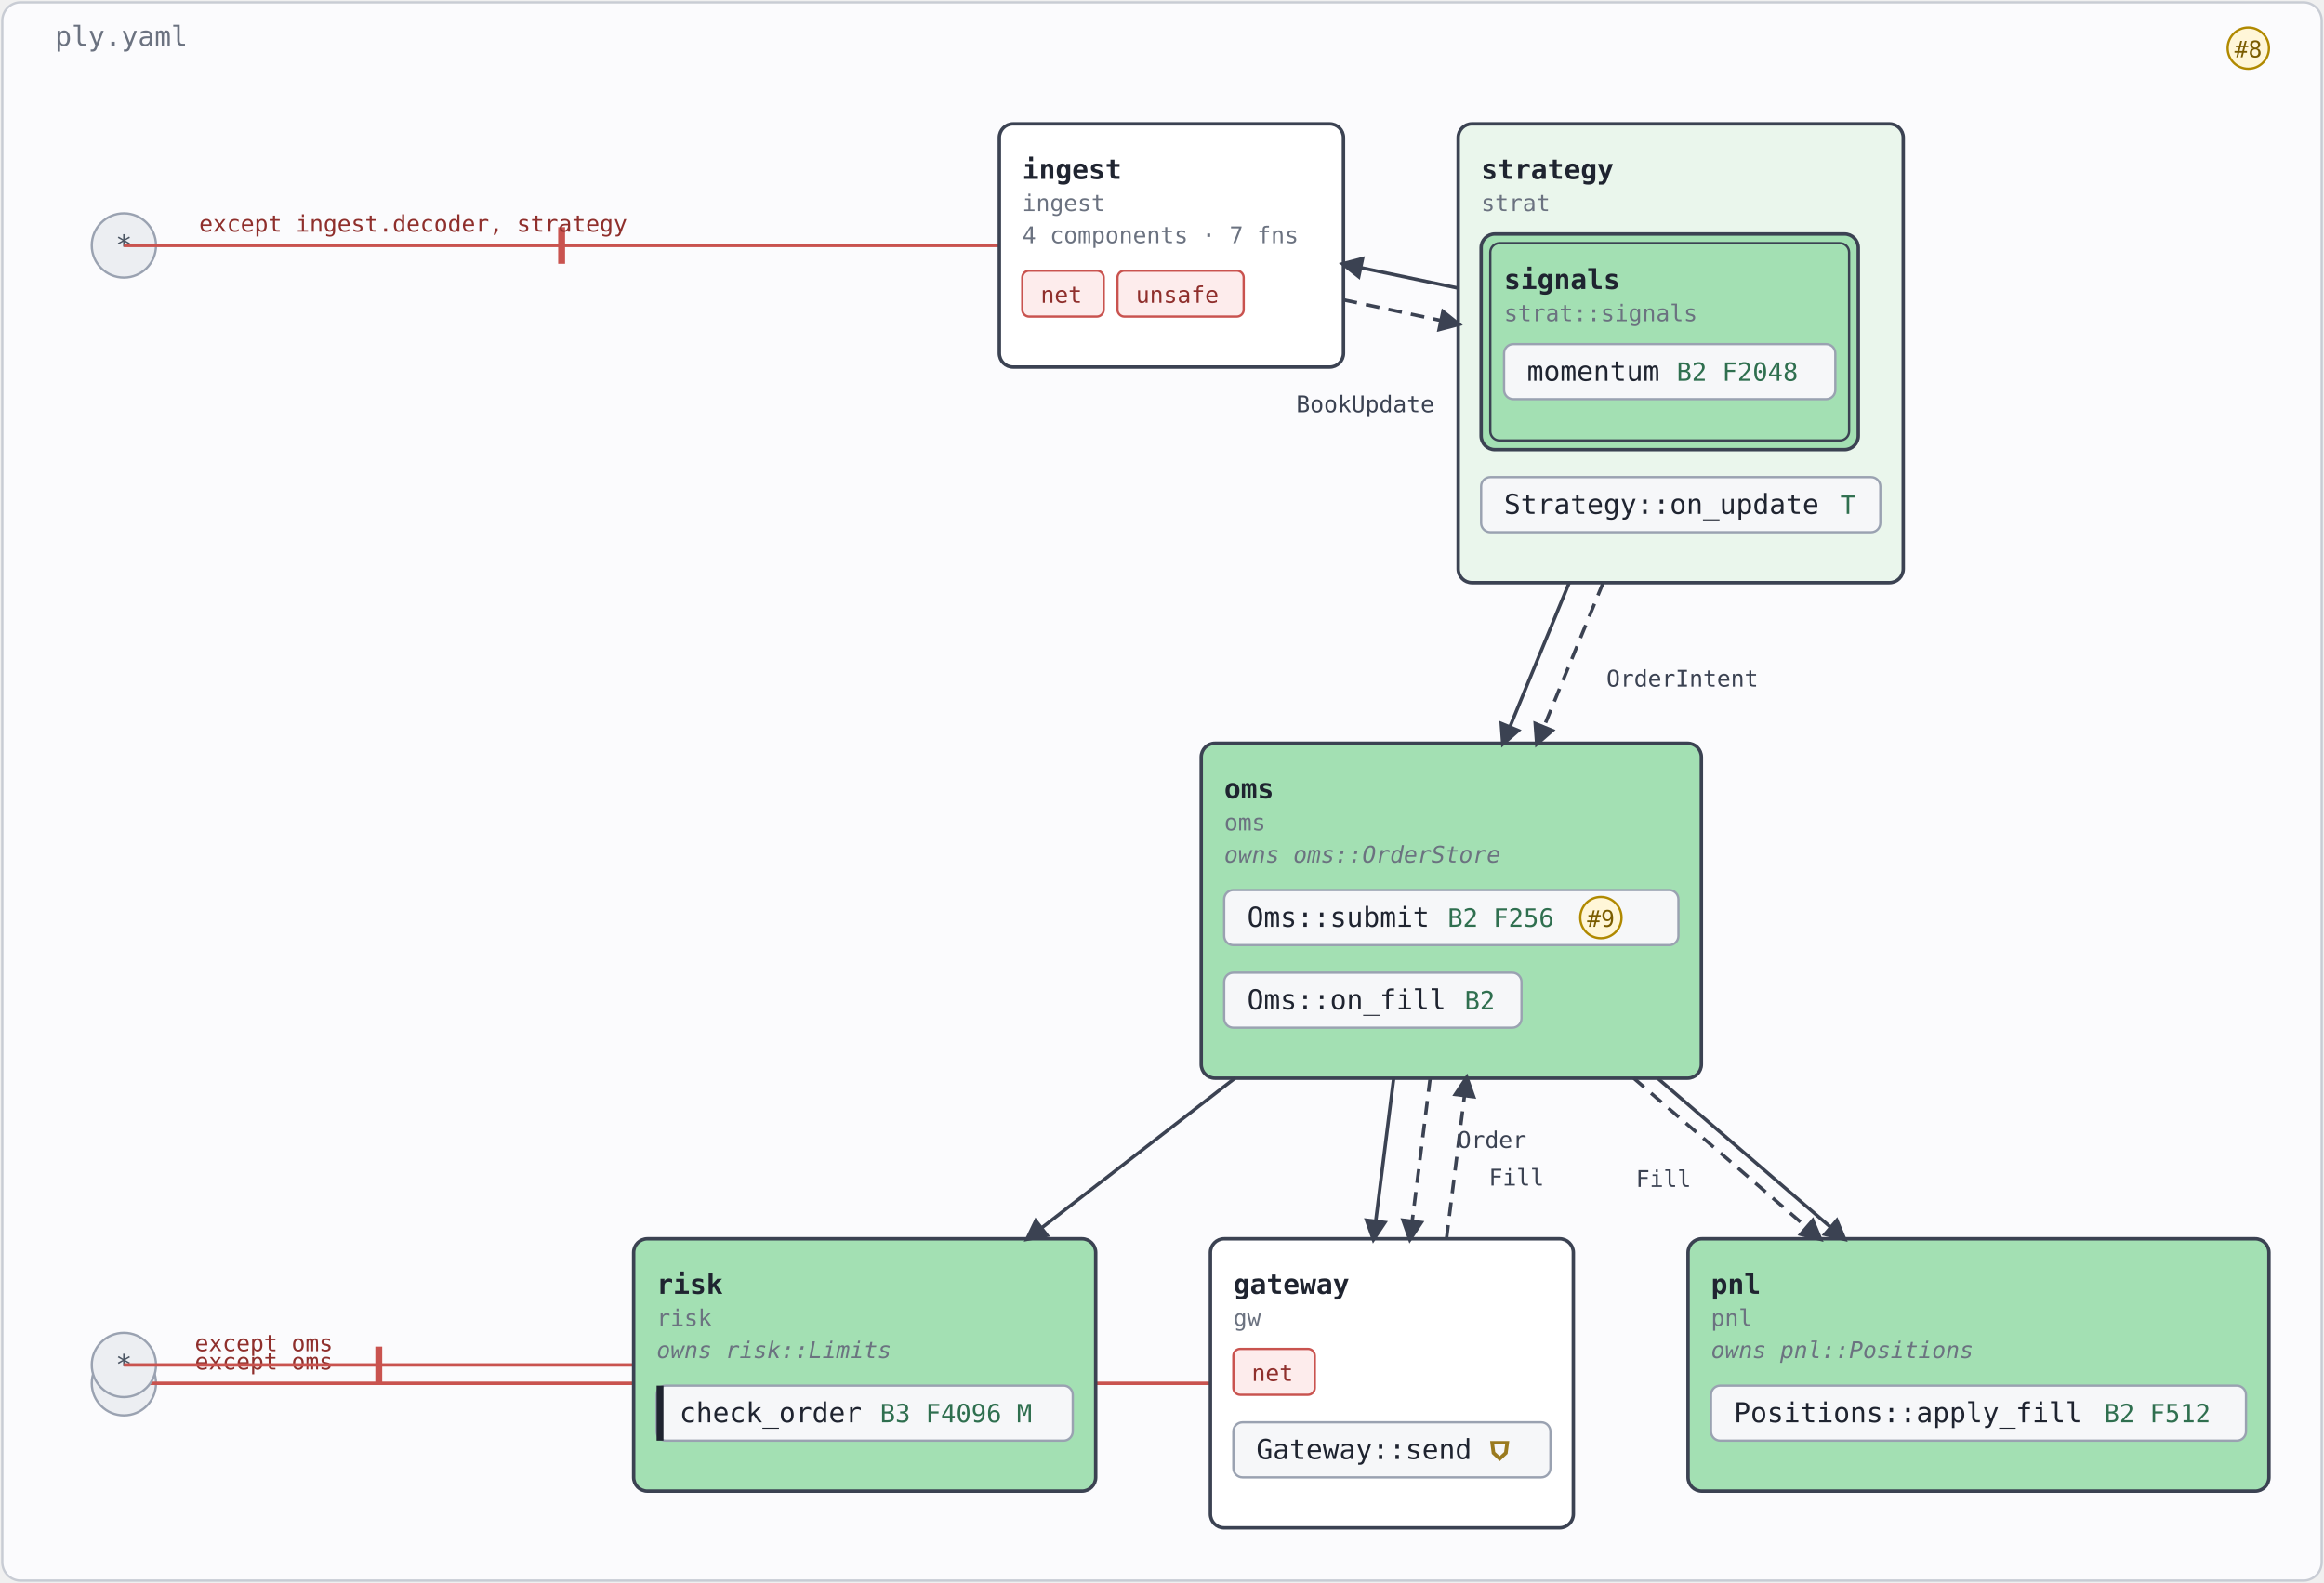
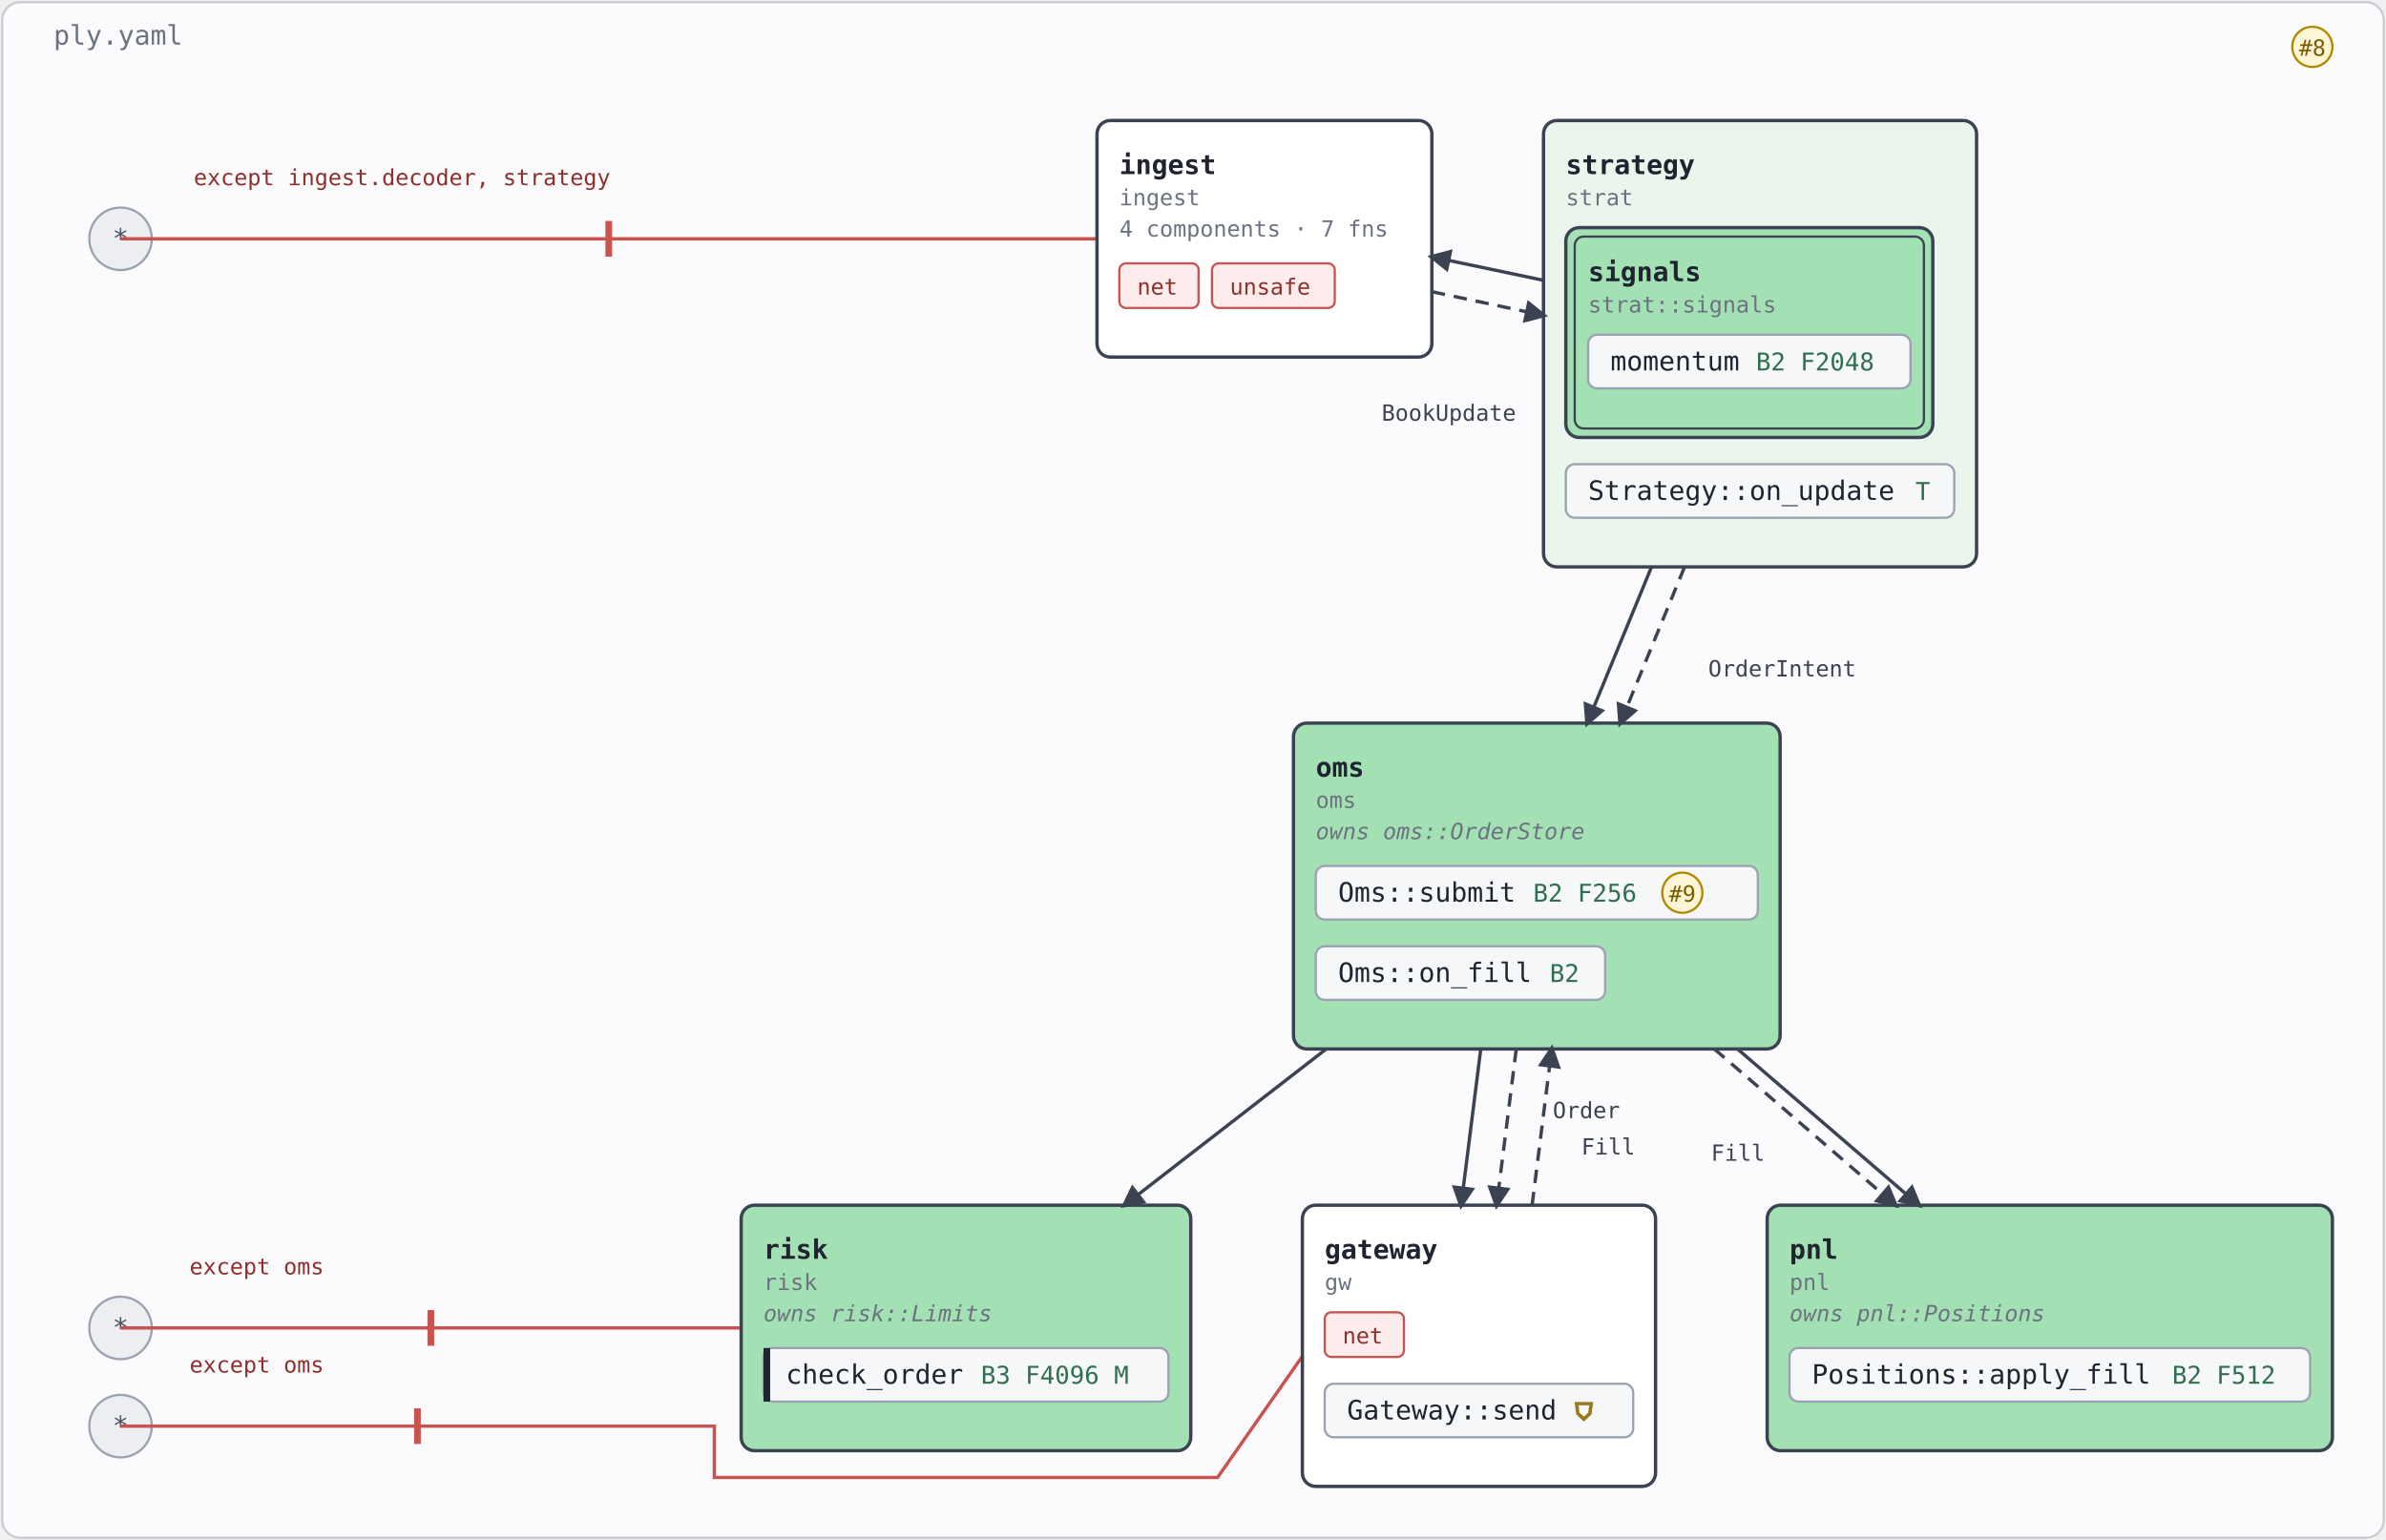
- <svg xmlns="http://www.w3.org/2000/svg" width="1013.0" height="690.0" viewBox="0 0 1013.0 690.0" font-family="monospace" font-size="12">
+ <svg xmlns="http://www.w3.org/2000/svg" width="1068.8" height="690.0" viewBox="0 0 1068.8 690.0" font-family="monospace" font-size="12">
  <style>.workspace-frame{fill:#fbfbfd;stroke:#c8ccd4}.workspace-title{fill:#6b7280}.component-box{stroke:#3b4252;stroke-width:1.5}.hollow-box{stroke-dasharray:6 4}.pure-seal{fill:none;stroke:#3b4252}.component-name{fill:#1f2430;font-weight:bold}.component-anchor{fill:#6b7280;font-size:10px}.component-owns{fill:#6b7280;font-size:10px;font-style:italic}.ceiling-unclaimed{fill:#fff}.ceiling-tested{fill:#eaf6ec}.ceiling-fuzzed{fill:#cdeed3}.ceiling-bounded{fill:#a3e0b3}.ceiling-proved{fill:#78d194}.contract-mark{fill:#1f2430}.cap-badge rect{fill:#fdecec;stroke:#c9534f}.cap-badge text{fill:#8f2f2c;font-size:10px}.profile-tag rect{fill:#eef2fb;stroke:#5570a8}.profile-tag text{fill:#334b78;font-size:10px}.fn-chip-box{fill:#f6f7f9;stroke:#9aa2b1}.fn-name{fill:#1f2430}.fn-checks{fill:#2f6f4f;font-size:11px}.fn-check-with{fill:#6b7280;font-size:10px}.fn-shield{fill:none;stroke:#9a7a1f;font-size:13px}.unresolved-pin circle,.registry-pin circle{fill:#fff6d8;stroke:#b08900}.pin-label{fill:#7a5c00;font-size:10px;text-anchor:middle}.edge-line{fill:none;stroke:#3b4252;stroke-width:1.5}.edge-label{fill:#3b4252;font-size:10px;text-anchor:middle}.deny-line{fill:none;stroke:#c9534f;stroke-width:1.5}.deny-bar{stroke:#c9534f;stroke-width:3}.deny-except{fill:#8f2f2c;font-size:10px;text-anchor:middle}.any-node circle{fill:#eceef2;stroke:#9aa2b1}.any-label{fill:#4b5563;text-anchor:middle}#arrow path{fill:#3b4252}</style>
  <defs>
    <marker id="arrow" viewBox="0 0 10 10" refX="8" refY="5" markerWidth="7" markerHeight="7" orient="auto-start-reverse">
      <path d="M 0 0 L 10 5 L 0 10 z" />
    </marker>
  </defs>
-   <rect class="workspace-frame" x="1" y="1" width="1011.0" height="688.0" rx="8" />
+   <rect class="workspace-frame" x="1" y="1" width="1066.8" height="688.0" rx="8" />
  <text class="workspace-title" x="24.0" y="20">ply.yaml</text>
  <g class="any-node">
-     <circle cx="54.0" cy="603.0" r="14.0" />
-     <text class="any-label" x="54.0" y="607.0">*</text>
+     <circle cx="54.0" cy="107.0" r="14.0" />
+     <text class="any-label" x="54.0" y="111.0">*</text>
  </g>
  <g class="deny-rule">
-     <path class="deny-line" d="M 54.0 603.0 L 527.6 603.0" />
-     <line class="deny-bar" x1="290.8" y1="595.0" x2="290.8" y2="611.0" />
-     <text class="deny-except" x="115.0" y="597.0">except oms</text>
+     <path class="deny-line" d="M 54.0 107.0 L 491.4 107.0" />
+     <line class="deny-bar" x1="272.7" y1="99.0" x2="272.7" y2="115.0" />
+     <text class="deny-except" x="180.1" y="83.0">except ingest.decoder, strategy</text>
  </g>
  <g class="any-node">
    <circle cx="54.0" cy="595.0" r="14.0" />
    <text class="any-label" x="54.0" y="599.0">*</text>
  </g>
  <g class="deny-rule">
-     <path class="deny-line" d="M 54.0 595.0 L 276.2 595.0" />
-     <line class="deny-bar" x1="165.1" y1="587.0" x2="165.1" y2="603.0" />
-     <text class="deny-except" x="115.0" y="589.0">except oms</text>
+     <path class="deny-line" d="M 54.0 595.0 L 332.0 595.0" />
+     <line class="deny-bar" x1="193.0" y1="587.0" x2="193.0" y2="603.0" />
+     <text class="deny-except" x="115.0" y="571.0">except oms</text>
  </g>
  <g class="any-node">
-     <circle cx="54.0" cy="107.0" r="14.0" />
-     <text class="any-label" x="54.0" y="111.0">*</text>
+     <circle cx="54.0" cy="639.0" r="14.0" />
+     <text class="any-label" x="54.0" y="643.0">*</text>
  </g>
  <g class="deny-rule">
-     <path class="deny-line" d="M 54.0 107.0 L 435.6 107.0" />
-     <line class="deny-bar" x1="244.8" y1="99.0" x2="244.8" y2="115.0" />
-     <text class="deny-except" x="180.1" y="101.0">except ingest.decoder, strategy</text>
+     <path class="deny-line" d="M 54.0 639.0 L 320.0 639.0 L 320.0 662.0 L 545.4 662.0 L 583.4 607.7" />
+     <line class="deny-bar" x1="187.0" y1="631.0" x2="187.0" y2="647.0" />
+     <text class="deny-except" x="115.0" y="615.0">except oms</text>
  </g>
  <g class="registry-pin">
-     <circle cx="980.0" cy="21.0" r="9.0" />
-     <text class="pin-label" x="980.0" y="25.0">#8</text>
+     <circle cx="1035.8" cy="21.0" r="9.0" />
+     <text class="pin-label" x="1035.8" y="25.0">#8</text>
  </g>
-   <g transform="translate(435.6,54.0)">
+   <g transform="translate(491.4,54.0)">
    <g class="component" data-name="ingest">
      <rect class="component-box ceiling-unclaimed" x="0" y="0" width="150.0" height="106.0" rx="6" />
      <text class="component-name" x="10.0" y="24.0">ingest</text>
      <text class="component-anchor" x="10.0" y="38.0">ingest</text>
      <text class="component-anchor" x="10.0" y="52.0">4 components · 7 fns</text>
      <g class="cap-badge">
        <rect x="10.0" y="64.0" width="35.5" height="20.0" rx="3" />
        <text x="18.0" y="78.0">net</text>
      </g>
      <g class="cap-badge">
        <rect x="51.5" y="64.0" width="55.0" height="20.0" rx="3" />
        <text x="59.5" y="78.0">unsafe</text>
      </g>
    </g>
  </g>
-   <g transform="translate(635.6,54.0)">
+   <g transform="translate(691.4,54.0)">
    <g class="component" data-name="strategy">
      <rect class="component-box ceiling-tested" x="0" y="0" width="194.0" height="200.0" rx="6" />
      <text class="component-name" x="10.0" y="24.0">strategy</text>
      <text class="component-anchor" x="10.0" y="38.0">strat</text>
      <g transform="translate(10.0,48.0)">
        <g class="component" data-name="signals">
          <rect class="component-box ceiling-bounded" x="0" y="0" width="164.4" height="94.0" rx="6" />
          <rect class="pure-seal" x="4" y="4" width="156.4" height="86.0" rx="4" />
          <text class="component-name" x="10.0" y="24.0">signals</text>
          <text class="component-anchor" x="10.0" y="38.0">strat::signals</text>
          <g transform="translate(10.0,48.0)">
            <g class="fn-chip" data-fn="momentum">
              <rect class="fn-chip-box" x="0" y="0" width="144.4" height="24.0" rx="4" />
              <text class="fn-name" x="10.0" y="16.0">momentum</text>
              <text class="fn-checks" x="75.2" y="16.0">B2 F2048</text>
            </g>
          </g>
        </g>
      </g>
      <g transform="translate(10.0,154.0)">
        <g class="fn-chip" data-fn="Strategy::on_update">
          <rect class="fn-chip-box" x="0" y="0" width="174.0" height="24.0" rx="4" />
          <text class="fn-name" x="10.0" y="16.0">Strategy::on_update</text>
          <text class="fn-checks" x="156.6" y="16.0">T</text>
        </g>
      </g>
    </g>
  </g>
-   <g transform="translate(276.2,540.0)">
+   <g transform="translate(332.0,540.0)">
    <g class="component" data-name="risk">
      <rect class="component-box ceiling-bounded" x="0" y="0" width="201.4" height="110.0" rx="6" />
      <text class="component-name" x="10.0" y="24.0">risk</text>
      <text class="component-anchor" x="10.0" y="38.0">risk</text>
      <text class="component-owns" x="10.0" y="52.0">owns risk::Limits</text>
      <g transform="translate(10.0,64.0)">
        <g class="fn-chip" data-fn="check_order">
          <rect class="fn-chip-box" x="0" y="0" width="181.4" height="24.0" rx="4" />
          <rect class="contract-mark" x="0" y="0" width="3.0" height="24.0" />
          <text class="fn-name" x="10.0" y="16.0">check_order</text>
          <text class="fn-checks" x="97.4" y="16.0">B3 F4096 M</text>
        </g>
      </g>
    </g>
  </g>
-   <g transform="translate(523.6,324.0)">
+   <g transform="translate(579.4,324.0)">
    <g class="component" data-name="oms">
      <rect class="component-box ceiling-bounded" x="0" y="0" width="218.0" height="146.0" rx="6" />
      <text class="component-name" x="10.0" y="24.0">oms</text>
      <text class="component-anchor" x="10.0" y="38.0">oms</text>
      <text class="component-owns" x="10.0" y="52.0">owns oms::OrderStore</text>
      <g transform="translate(10.0,64.0)">
        <g class="fn-chip" data-fn="Oms::submit">
          <rect class="fn-chip-box" x="0" y="0" width="198.0" height="24.0" rx="4" />
          <text class="fn-name" x="10.0" y="16.0">Oms::submit</text>
          <text class="fn-checks" x="97.4" y="16.0">B2 F256</text>
          <g class="unresolved-pin">
            <circle cx="164.2" cy="12.0" r="9.0" />
            <text class="pin-label" x="164.2" y="16.0">#9</text>
          </g>
        </g>
      </g>
      <g transform="translate(10.0,100.0)">
        <g class="fn-chip" data-fn="Oms::on_fill">
          <rect class="fn-chip-box" x="0" y="0" width="129.6" height="24.0" rx="4" />
          <text class="fn-name" x="10.0" y="16.0">Oms::on_fill</text>
          <text class="fn-checks" x="104.8" y="16.0">B2</text>
        </g>
      </g>
    </g>
  </g>
-   <g transform="translate(527.6,540.0)">
+   <g transform="translate(583.4,540.0)">
    <g class="component" data-name="gateway">
      <rect class="component-box ceiling-unclaimed" x="0" y="0" width="158.2" height="126.0" rx="6" />
      <text class="component-name" x="10.0" y="24.0">gateway</text>
      <text class="component-anchor" x="10.0" y="38.0">gw</text>
      <g class="cap-badge">
        <rect x="10.0" y="48.0" width="35.5" height="20.0" rx="3" />
        <text x="18.0" y="62.0">net</text>
      </g>
      <g transform="translate(10.0,80.0)">
        <g class="fn-chip" data-fn="Gateway::send">
          <rect class="fn-chip-box" x="0" y="0" width="138.2" height="24.0" rx="4" />
          <text class="fn-name" x="10.0" y="16.0">Gateway::send</text>
          <g class="fn-shield">
            <text x="112.2" y="16.0">⛉</text>
          </g>
        </g>
      </g>
    </g>
  </g>
-   <g transform="translate(735.8,540.0)">
+   <g transform="translate(791.6,540.0)">
    <g class="component" data-name="pnl">
      <rect class="component-box ceiling-bounded" x="0" y="0" width="253.2" height="110.0" rx="6" />
      <text class="component-name" x="10.0" y="24.0">pnl</text>
      <text class="component-anchor" x="10.0" y="38.0">pnl</text>
      <text class="component-owns" x="10.0" y="52.0">owns pnl::Positions</text>
      <g transform="translate(10.0,64.0)">
        <g class="fn-chip" data-fn="Positions::apply_fill">
          <rect class="fn-chip-box" x="0" y="0" width="233.2" height="24.0" rx="4" />
          <text class="fn-name" x="10.0" y="16.0">Positions::apply_fill</text>
          <text class="fn-checks" x="171.4" y="16.0">B2 F512</text>
        </g>
      </g>
    </g>
  </g>
  <g class="edge-call">
-     <path class="edge-line" d="M 635.6 125.6 L 585.6 115.1" marker-end="url(#arrow)" />
+     <path class="edge-line" d="M 691.4 125.6 L 641.4 115.1" marker-end="url(#arrow)" />
  </g>
  <g class="edge-call">
-     <path class="edge-line" d="M 684.0 254.0 L 655.2 324.0" marker-end="url(#arrow)" />
+     <path class="edge-line" d="M 739.8 254.0 L 711.0 324.0" marker-end="url(#arrow)" />
  </g>
  <g class="edge-call">
-     <path class="edge-line" d="M 538.3 470.0 L 447.9 540.0" marker-end="url(#arrow)" />
+     <path class="edge-line" d="M 594.1 470.0 L 503.7 540.0" marker-end="url(#arrow)" />
  </g>
  <g class="edge-call">
-     <path class="edge-line" d="M 607.5 470.0 L 598.7 540.0" marker-end="url(#arrow)" />
+     <path class="edge-line" d="M 663.3 470.0 L 654.5 540.0" marker-end="url(#arrow)" />
  </g>
  <g class="edge-call">
-     <path class="edge-line" d="M 722.5 470.0 L 803.8 540.0" marker-end="url(#arrow)" />
+     <path class="edge-line" d="M 778.3 470.0 L 859.6 540.0" marker-end="url(#arrow)" />
  </g>
  <g class="edge-flow">
-     <path class="edge-line" stroke-dasharray="6 4" d="M 585.6 130.7 L 635.6 141.3" marker-end="url(#arrow)" />
-     <text class="edge-label" x="595.1" y="179.7">BookUpdate</text>
+     <path class="edge-line" stroke-dasharray="6 4" d="M 641.4 130.7 L 691.4 141.3" marker-end="url(#arrow)" />
+     <text class="edge-label" x="649.0" y="188.5">BookUpdate</text>
  </g>
  <g class="edge-flow">
-     <path class="edge-line" stroke-dasharray="6 4" d="M 698.8 254.0 L 670.0 324.0" marker-end="url(#arrow)" />
-     <text class="edge-label" x="733.3" y="299.3">OrderIntent</text>
+     <path class="edge-line" stroke-dasharray="6 4" d="M 754.6 254.0 L 725.8 324.0" marker-end="url(#arrow)" />
+     <text class="edge-label" x="798.3" y="303.1">OrderIntent</text>
  </g>
  <g class="edge-flow">
-     <path class="edge-line" stroke-dasharray="6 4" d="M 623.4 470.0 L 614.6 540.0" marker-end="url(#arrow)" />
-     <text class="edge-label" x="650.3" y="500.4">Order</text>
+     <path class="edge-line" stroke-dasharray="6 4" d="M 679.2 470.0 L 670.4 540.0" marker-end="url(#arrow)" />
+     <text class="edge-label" x="710.6" y="501.0">Order</text>
  </g>
  <g class="edge-flow">
-     <path class="edge-line" stroke-dasharray="6 4" d="M 630.5 540.0 L 639.3 470.0" marker-end="url(#arrow)" />
-     <text class="edge-label" x="661.0" y="516.8">Fill</text>
+     <path class="edge-line" stroke-dasharray="6 4" d="M 686.3 540.0 L 695.1 470.0" marker-end="url(#arrow)" />
+     <text class="edge-label" x="720.4" y="517.3">Fill</text>
  </g>
  <g class="edge-flow">
-     <path class="edge-line" stroke-dasharray="6 4" d="M 712.1 470.0 L 793.3 540.0" marker-end="url(#arrow)" />
-     <text class="edge-label" x="725.1" y="517.4">Fill</text>
+     <path class="edge-line" stroke-dasharray="6 4" d="M 767.9 470.0 L 849.1 540.0" marker-end="url(#arrow)" />
+     <text class="edge-label" x="778.5" y="520.1">Fill</text>
  </g>
</svg>
